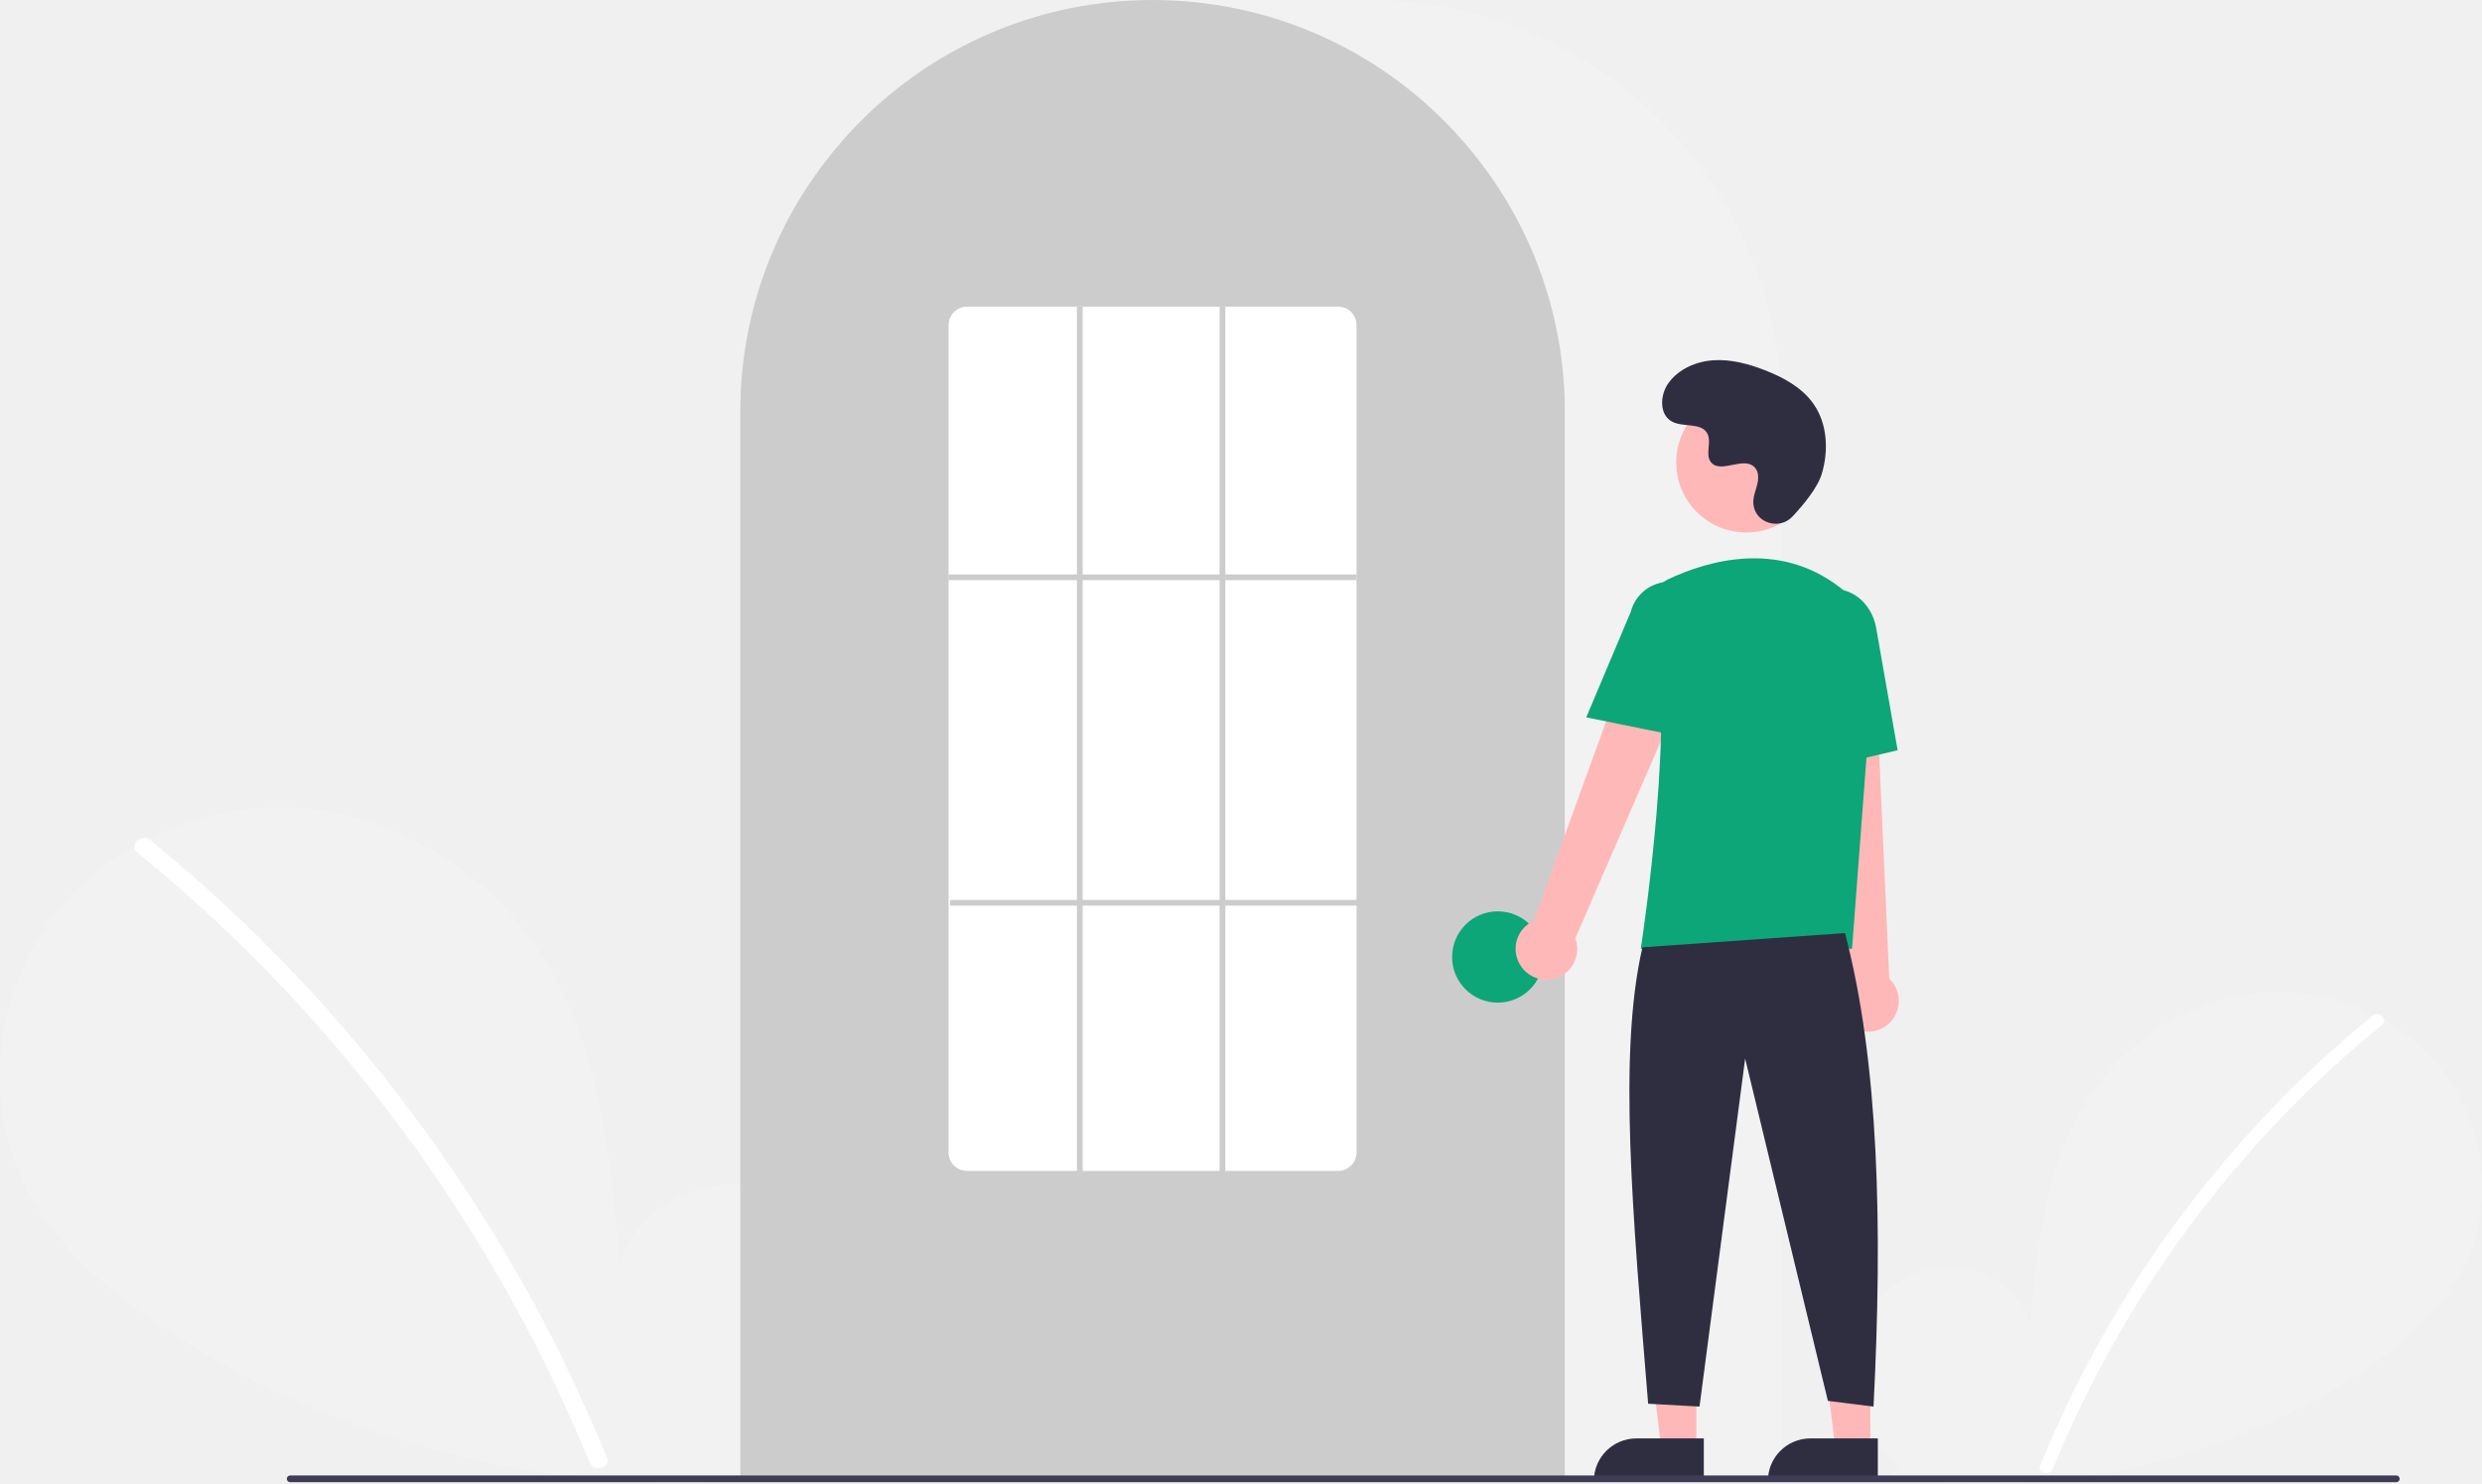
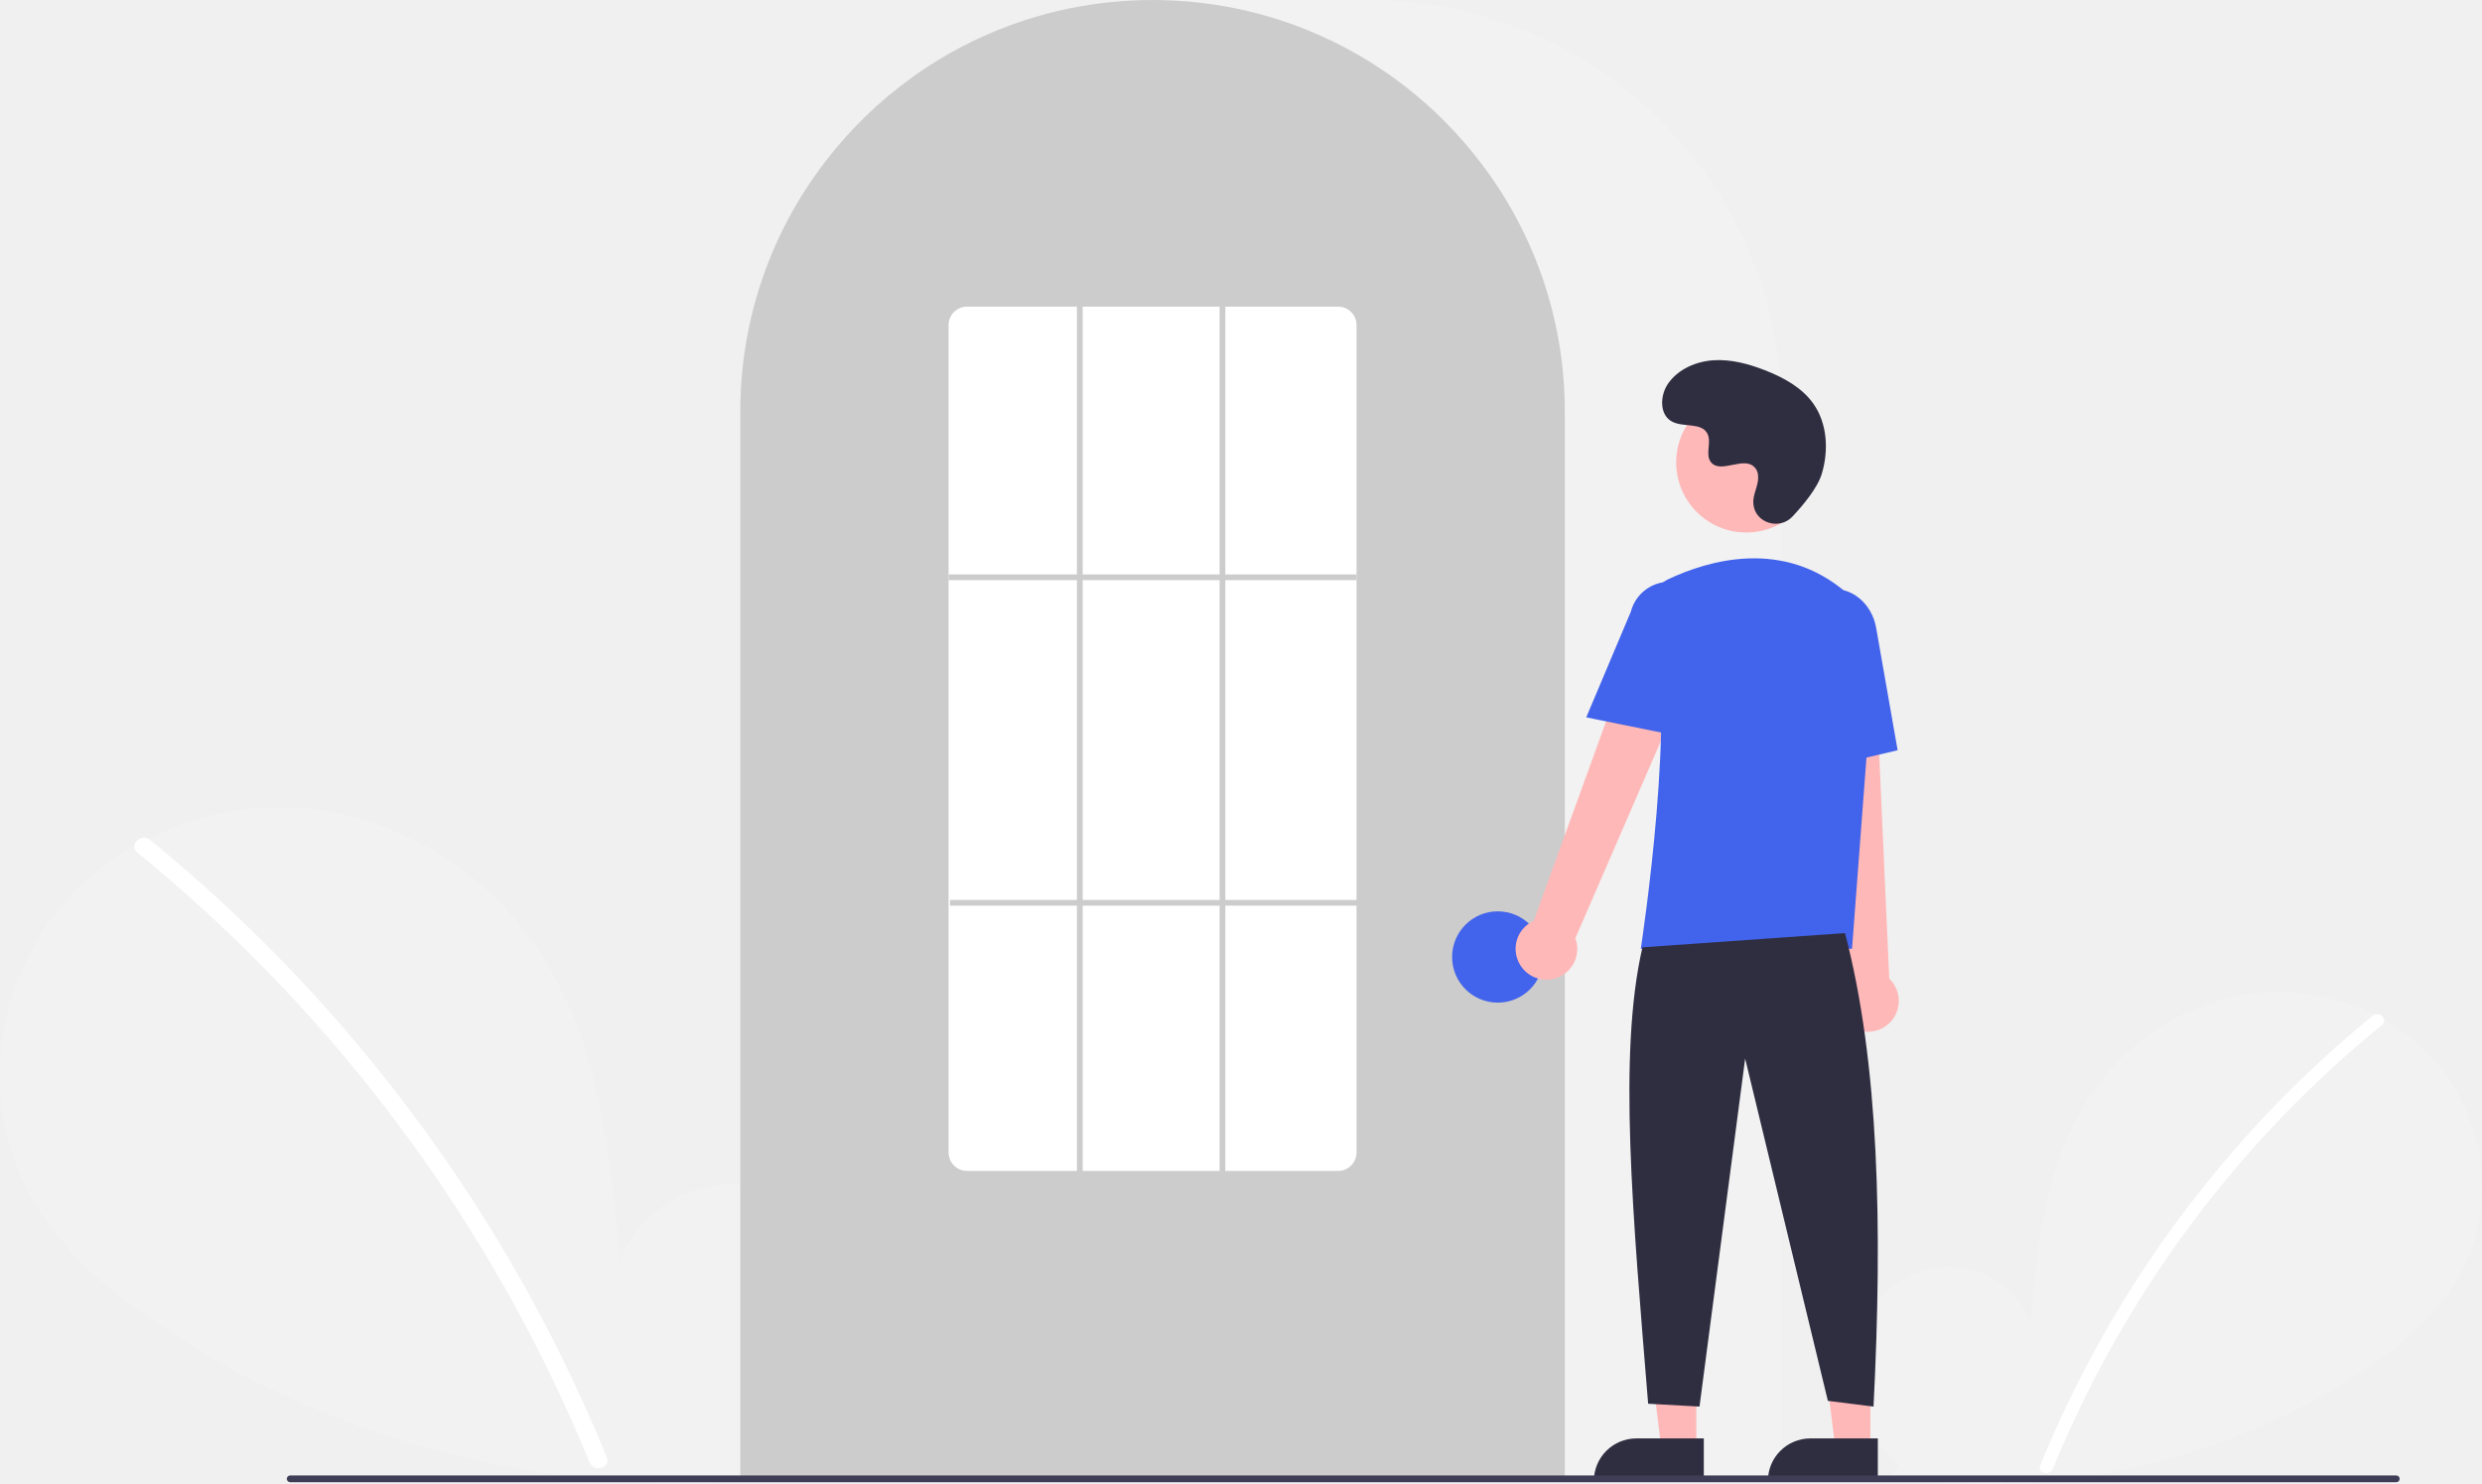
<svg xmlns="http://www.w3.org/2000/svg" data-name="Layer 1" width="870" height="520.139" viewBox="0 0 870 520.139">
  <path d="M831.092,704.187c-11.138-9.412-17.904-24.28-16.13-38.754s12.764-27.78,27.018-30.854,30.504,5.435,34.834,19.359c2.383-26.846,5.129-54.818,19.402-77.68,12.924-20.701,35.309-35.514,59.569-38.164s49.803,7.359,64.933,26.507,18.835,46.985,8.238,68.969c-7.806,16.195-22.188,28.247-37.257,38.052a240.452,240.452,0,0,1-164.454,35.977Z" transform="translate(-165 -189.9307)" fill="#f2f2f2" />
  <path d="M996.728,546.01a393.414,393.414,0,0,0-54.826,54.442,394.561,394.561,0,0,0-61.752,103.194c-1.112,2.725,3.313,3.911,4.412,1.216A392.342,392.342,0,0,1,999.963,549.245c2.284-1.86-.97-5.08-3.236-3.236Z" transform="translate(-165 -189.9307)" fill="#fff" />
  <path d="M445.067,701.63c15.299-12.927,24.591-33.348,22.154-53.228s-17.531-38.156-37.11-42.377-41.897,7.464-47.844,26.59c-3.273-36.873-7.044-75.292-26.648-106.693-17.751-28.433-48.497-48.778-81.818-52.418s-68.404,10.107-89.185,36.407-25.869,64.535-11.315,94.729c10.722,22.243,30.475,38.797,51.172,52.264,66.03,42.965,147.939,60.884,225.877,49.415" transform="translate(-165 -189.9307)" fill="#f2f2f2" />
  <path d="M217.567,484.373a540.355,540.355,0,0,1,75.304,74.777A548.076,548.076,0,0,1,352.257,647.04a545.835,545.835,0,0,1,25.43,53.846c1.527,3.743-4.55,5.372-6.06,1.671a536.36,536.36,0,0,0-49.009-92.727A539.734,539.734,0,0,0,256.889,528.632a538.441,538.441,0,0,0-43.766-39.815c-3.138-2.555,1.332-6.978,4.444-4.444Z" transform="translate(-165 -189.9307)" fill="#fff" />
  <path d="M789.5,708.931h-365v-374.5c0-79.678,64.822-144.5,144.5-144.5h76c79.677,0,144.5,64.822,144.5,144.5Z" transform="translate(-165 -189.9307)" fill="#f2f2f2" />
  <path d="M713.5,708.931h-289v-374.5a143.382,143.382,0,0,1,27.596-84.944c.664-.905,1.326-1.798,2.009-2.681a144.466,144.466,0,0,1,30.754-29.851c.66-.48,1.322-.952,1.994-1.423a144.16,144.16,0,0,1,31.472-16.459c.661-.25,1.334-.501,2.007-.742a144.02,144.02,0,0,1,31.108-7.336c.658-.09,1.333-.16,2.008-.23a146.288,146.288,0,0,1,31.105,0c.673.07,1.349.141,2.014.231a143.995,143.995,0,0,1,31.1,7.335c.673.241,1.346.492,2.009.743a143.799,143.799,0,0,1,31.106,16.216c.672.461,1.344.933,2.006,1.405a145.987,145.987,0,0,1,18.384,15.564,144.305,144.305,0,0,1,12.724,14.551c.681.88,1.343,1.773,2.005,2.677A143.382,143.382,0,0,1,713.5,334.431Z" transform="translate(-165 -189.9307)" fill="#ccc" />
-   <circle cx="525" cy="335.5" r="16" fill="#0ca678" />
+   <circle cx="525" cy="335.5" r="16" fill="#4263eb" />
  <polygon points="594.599 507.783 582.339 507.783 576.506 460.495 594.601 460.496 594.599 507.783" fill="#ffb8b8" />
  <path d="M573.582,504.28h23.644a0,0,0,0,1,0,0v14.887a0,0,0,0,1,0,0H558.695a0,0,0,0,1,0,0v0a14.887,14.887,0,0,1,14.887-14.887Z" fill="#2f2e41" />
  <polygon points="655.599 507.783 643.339 507.783 637.506 460.495 655.601 460.496 655.599 507.783" fill="#ffb8b8" />
  <path d="M634.582,504.28h23.644a0,0,0,0,1,0,0v14.887a0,0,0,0,1,0,0H619.695a0,0,0,0,1,0,0v0a14.887,14.887,0,0,1,14.887-14.887Z" fill="#2f2e41" />
  <path d="M698.098,528.6a10.743,10.743,0,0,1,4.511-15.843l41.676-114.867L764.791,409.082,717.206,518.853a10.801,10.801,0,0,1-19.109,9.748Z" transform="translate(-165 -189.9307)" fill="#ffb8b8" />
  <path d="M814.336,550.184a10.743,10.743,0,0,1-2.893-16.217L798.533,412.458l23.338,1.066L827.236,533.045a10.801,10.801,0,0,1-12.9,17.139Z" transform="translate(-165 -189.9307)" fill="#ffb8b8" />
  <circle cx="612.106" cy="162.123" r="24.561" fill="#ffb8b8" />
-   <path d="M814.18,522.549H740.133l.089-.576c.133-.861,13.197-86.439,3.562-114.436a11.813,11.813,0,0,1,6.069-14.584h0c13.772-6.485,40.208-14.471,62.52,4.909a28.234,28.234,0,0,1,9.459,23.396Z" transform="translate(-165 -189.9307)" fill="#0ca678" />
-   <path d="M754.354,448.181,721.018,441.418l15.626-37.03a13.997,13.997,0,0,1,27.106,6.998Z" transform="translate(-165 -189.9307)" fill="#0ca678" />
-   <path d="M797.05,460.739l-2.004-45.941c-1.52-8.636,3.424-16.8,11.027-18.135,7.605-1.33,15.032,4.66,16.558,13.36l7.533,42.928Z" transform="translate(-165 -189.9307)" fill="#0ca678" />
+   <path d="M814.18,522.549H740.133l.089-.576c.133-.861,13.197-86.439,3.562-114.436a11.813,11.813,0,0,1,6.069-14.584h0c13.772-6.485,40.208-14.471,62.52,4.909a28.234,28.234,0,0,1,9.459,23.396Z" transform="translate(-165 -189.9307)" fill="#4263eb" />
+   <path d="M754.354,448.181,721.018,441.418l15.626-37.03a13.997,13.997,0,0,1,27.106,6.998Z" transform="translate(-165 -189.9307)" fill="#4263eb" />
+   <path d="M797.05,460.739l-2.004-45.941c-1.52-8.636,3.424-16.8,11.027-18.135,7.605-1.33,15.032,4.66,16.558,13.36l7.533,42.928Z" transform="translate(-165 -189.9307)" fill="#4263eb" />
  <path d="M811.716,517.049c11.915,45.377,13.214,103.069,10,166l-16-2-29-120-16,122-18-1c-5.377-66.03-10.613-122.715-2-160Z" transform="translate(-165 -189.9307)" fill="#2f2e41" />
  <path d="M793.289,371.035c-4.582,4.881-13.091,2.261-13.688-4.407a8.055,8.055,0,0,1,.01-1.556c.308-2.954,2.015-5.635,1.606-8.754a4.59,4.59,0,0,0-.84-2.149c-3.651-4.889-12.222,2.187-15.668-2.239-2.113-2.714.371-6.987-1.251-10.021-2.14-4.004-8.479-2.029-12.454-4.221-4.423-2.439-4.158-9.225-1.247-13.353,3.551-5.034,9.776-7.72,15.923-8.107s12.253,1.275,17.992,3.511c6.521,2.541,12.988,6.054,17.001,11.788,4.88,6.973,5.35,16.348,2.909,24.502C802.098,360.99,797.031,367.049,793.289,371.035Z" transform="translate(-165 -189.9307)" fill="#2f2e41" />
  <path d="M1004.982,709.574h-738.294a1.191,1.191,0,0,1,0-2.381h738.294a1.191,1.191,0,0,1,0,2.381Z" transform="translate(-165 -189.9307)" fill="#3f3d56" />
  <path d="M634,600.431H504a6.465,6.465,0,0,1-6.5-6.415V303.846a6.465,6.465,0,0,1,6.5-6.415H634a6.465,6.465,0,0,1,6.5,6.415V594.015A6.465,6.465,0,0,1,634,600.431Z" transform="translate(-165 -189.9307)" fill="#fff" />
  <rect x="332.5" y="201.39" width="143" height="2" fill="#ccc" />
  <rect x="333" y="315.5" width="143" height="2" fill="#ccc" />
  <rect x="377.5" y="107.5" width="2" height="304" fill="#ccc" />
  <rect x="427.5" y="107.5" width="2" height="304" fill="#ccc" />
</svg>
